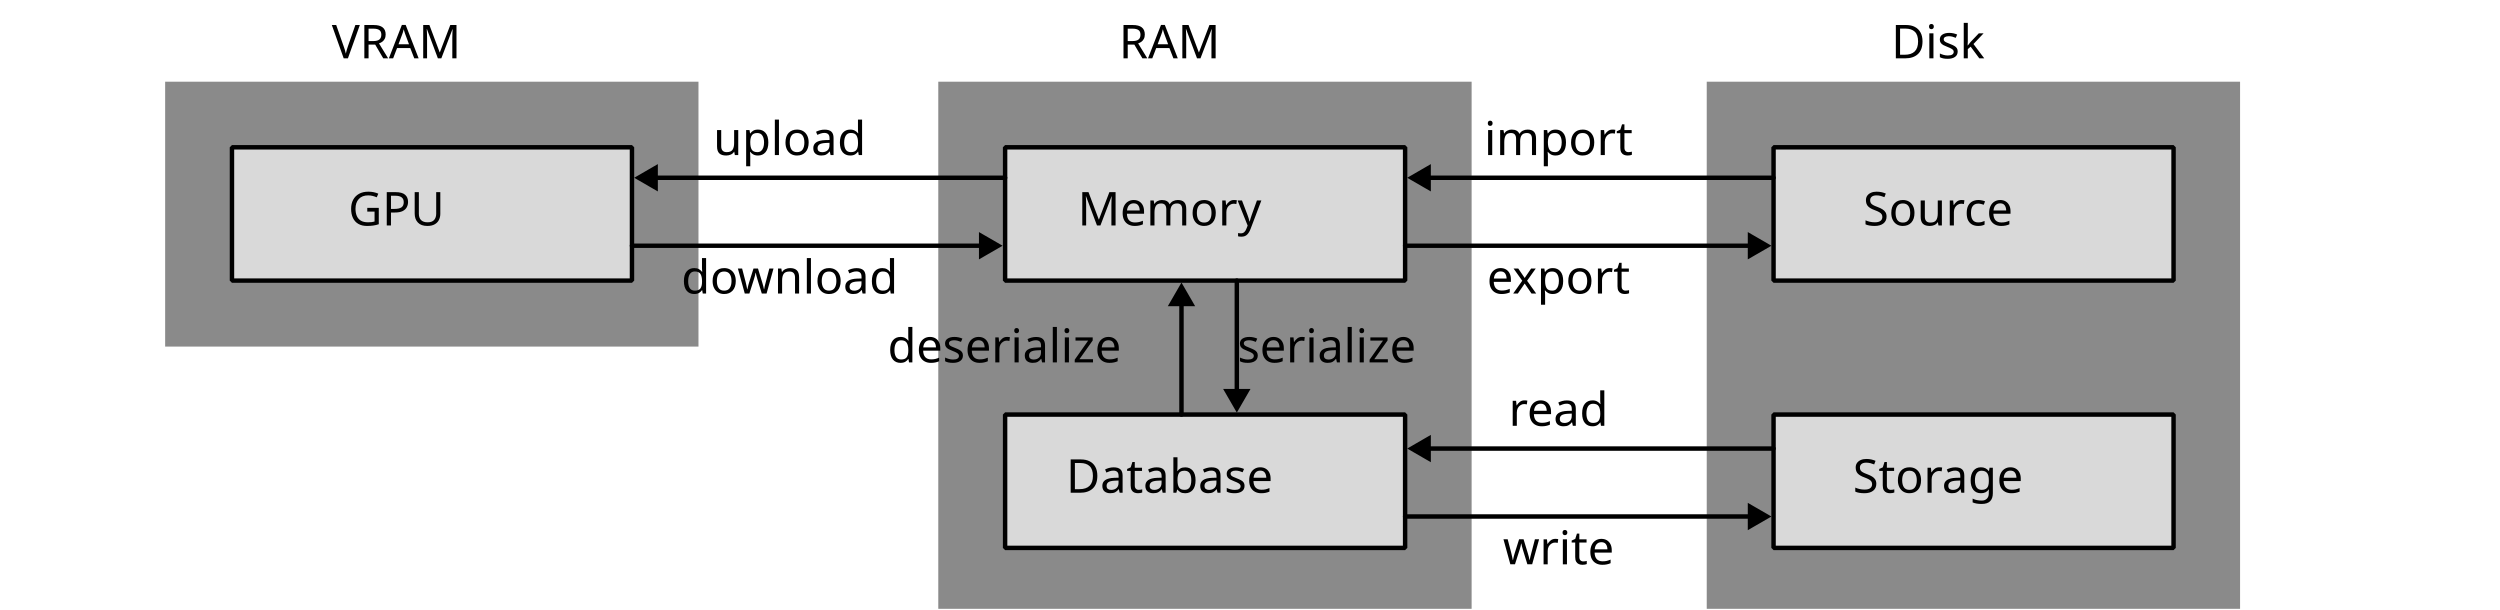
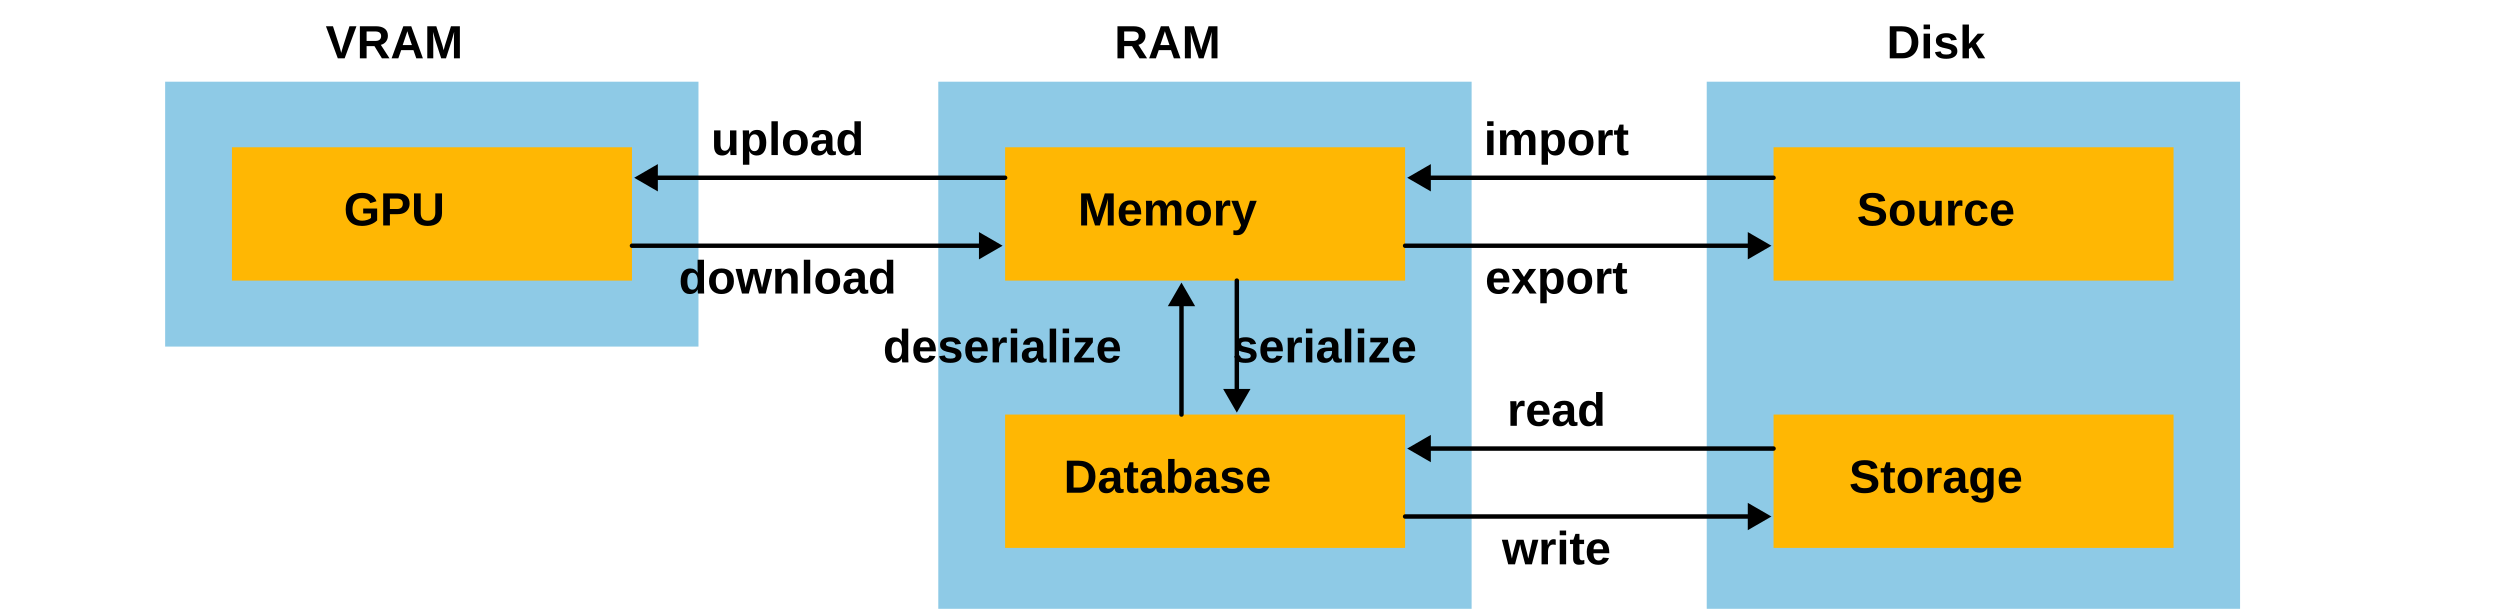
<svg xmlns="http://www.w3.org/2000/svg" width="750" height="183" viewBox="0 0 750 183" version="1.1" id="svg1">
  <defs id="defs1">
    <marker style="overflow:visible" id="Triangle" refX="0" refY="0" orient="auto-start-reverse" markerWidth="1" markerHeight="1" viewBox="0 0 1 1" preserveAspectRatio="xMidYMid">
      <path transform="scale(0.5)" style="fill:context-stroke;fill-rule:evenodd;stroke:context-stroke;stroke-width:1pt" d="M 5.77,0 -2.88,5 V -5 Z" id="path135" />
    </marker>
    <rect x="217.054" y="157.696" width="239.202" height="51.384" id="rect1" />
    <filter style="color-interpolation-filters:sRGB" id="filter39" x="0" y="0" width="1.036" height="1.1">
      <feFlood result="flood" in="SourceGraphic" flood-opacity="1" flood-color="rgb(138,138,138)" id="feFlood38" />
      <feGaussianBlur result="blur" in="SourceGraphic" stdDeviation="0" id="feGaussianBlur38" />
      <feOffset result="offset" in="blur" dx="4" dy="4" id="feOffset38" />
      <feComposite result="comp1" operator="in" in="flood" in2="offset" id="feComposite38" />
      <feComposite result="comp2" operator="over" in="SourceGraphic" in2="comp1" id="feComposite39" />
    </filter>
  </defs>
  <g id="layer1">
-     <rect style="fill:#8a8a8a;fill-opacity:1;stroke:none;stroke-width:1.333;stroke-linecap:round;stroke-linejoin:bevel;stroke-dasharray:none;stroke-dashoffset:0;stroke-opacity:1;paint-order:markers fill stroke" id="rect4" width="160" height="158.134" x="512.02" y="24.511" />
-     <rect style="fill:#d9d9d9;fill-opacity:1;stroke:#000000;stroke-width:1.333;stroke-linecap:round;stroke-linejoin:bevel;stroke-dasharray:none;stroke-dashoffset:0;stroke-opacity:1;paint-order:markers fill stroke" id="rect2" width="120" height="40" x="532.066" y="44.183" />
-     <text xml:space="preserve" style="font-style:normal;font-variant:normal;font-weight:normal;font-stretch:normal;font-size:14px;line-height:56.586px;font-family:Sans;-inkscape-font-specification:Sans;text-align:center;letter-spacing:0px;word-spacing:0px;writing-mode:lr-tb;direction:ltr;text-anchor:middle;fill:#000000;fill-opacity:1;stroke-width:1.333;stroke-linecap:round;stroke-linejoin:bevel;stroke-opacity:0.983;paint-order:markers fill stroke" x="590.499" y="67.644" id="text31-8">
-       <tspan id="tspan31-8" x="590.499" y="67.644" style="font-size:14px;line-height:56.586px;fill:#000000;fill-opacity:1">Source</tspan>
+     <rect style="fill:#8ecae6;fill-opacity:1;stroke:none;stroke-width:1.333;stroke-linecap:round;stroke-linejoin:bevel;stroke-dasharray:none;stroke-dashoffset:0;stroke-opacity:1;paint-order:markers fill stroke" id="rect4" width="160" height="158.134" x="512.02" y="24.511" />
+     <rect style="fill:#ffb703;fill-opacity:1;stroke:none;stroke-width:1.333;stroke-linecap:round;stroke-linejoin:bevel;stroke-dasharray:none;stroke-dashoffset:0;stroke-opacity:1;paint-order:markers fill stroke" id="rect2" width="120" height="40" x="532.066" y="44.183" />
+     <text xml:space="preserve" style="font-style:normal;font-variant:normal;font-weight:bold;font-stretch:normal;font-size:14px;line-height:56.586px;font-family:Arial;-inkscape-font-specification:'Arial, Bold';text-align:center;letter-spacing:0px;word-spacing:0px;writing-mode:lr-tb;direction:ltr;text-anchor:middle;fill:#000000;fill-opacity:1;stroke-width:1.333;stroke-linecap:round;stroke-linejoin:bevel;stroke-opacity:0.983;paint-order:markers fill stroke;font-variant-ligatures:normal;font-variant-caps:normal;font-variant-numeric:normal;font-variant-east-asian:normal" x="590.499" y="67.644" id="text31-8">
+       <tspan id="tspan31-8" x="590.499" y="67.644" style="font-size:14px;line-height:56.586px;fill:#000000;fill-opacity:1;-inkscape-font-specification:'Arial, Bold';font-family:Arial;font-weight:bold;font-style:normal;font-stretch:normal;font-variant:normal;font-variant-ligatures:normal;font-variant-caps:normal;font-variant-numeric:normal;font-variant-east-asian:normal">Source</tspan>
    </text>
-     <rect style="fill:#d9d9d9;fill-opacity:1;stroke:#000000;stroke-width:1.333;stroke-linecap:round;stroke-linejoin:bevel;stroke-dasharray:none;stroke-dashoffset:0;stroke-opacity:1;paint-order:markers fill stroke" id="rect3" width="120" height="40" x="532.066" y="124.369" />
-     <text xml:space="preserve" style="font-style:normal;font-variant:normal;font-weight:normal;font-stretch:normal;font-size:14px;line-height:56.586px;font-family:Sans;-inkscape-font-specification:Sans;text-align:center;letter-spacing:0px;word-spacing:0px;writing-mode:lr-tb;direction:ltr;text-anchor:middle;fill:#000000;fill-opacity:1;stroke-width:1.333;stroke-linecap:round;stroke-linejoin:bevel;stroke-opacity:0.983;paint-order:markers fill stroke" x="590.499" y="147.829" id="text3">
-       <tspan id="tspan3" x="590.499" y="147.829" style="font-size:14px;line-height:56.586px;fill:#000000;fill-opacity:1">Storage</tspan>
+     <rect style="fill:#ffb703;fill-opacity:1;stroke:none;stroke-width:1.333;stroke-linecap:round;stroke-linejoin:bevel;stroke-dasharray:none;stroke-dashoffset:0;stroke-opacity:1;paint-order:markers fill stroke" id="rect3" width="120" height="40" x="532.066" y="124.369" />
+     <text xml:space="preserve" style="font-style:normal;font-variant:normal;font-weight:bold;font-stretch:normal;font-size:14px;line-height:56.586px;font-family:Arial;-inkscape-font-specification:'Arial, Bold';text-align:center;letter-spacing:0px;word-spacing:0px;writing-mode:lr-tb;direction:ltr;text-anchor:middle;fill:#000000;fill-opacity:1;stroke-width:1.333;stroke-linecap:round;stroke-linejoin:bevel;stroke-opacity:0.983;paint-order:markers fill stroke;font-variant-ligatures:normal;font-variant-caps:normal;font-variant-numeric:normal;font-variant-east-asian:normal" x="590.499" y="147.829" id="text3">
+       <tspan id="tspan3" x="590.499" y="147.829" style="font-size:14px;line-height:56.586px;fill:#000000;fill-opacity:1;-inkscape-font-specification:'Arial, Bold';font-family:Arial;font-weight:bold;font-style:normal;font-stretch:normal;font-variant:normal;font-variant-ligatures:normal;font-variant-caps:normal;font-variant-numeric:normal;font-variant-east-asian:normal">Storage</tspan>
    </text>
-     <text xml:space="preserve" style="font-style:normal;font-variant:normal;font-weight:normal;font-stretch:normal;font-size:14px;line-height:56.586px;font-family:Sans;-inkscape-font-specification:Sans;text-align:center;letter-spacing:0px;word-spacing:0px;writing-mode:lr-tb;direction:ltr;text-anchor:middle;fill:#cacaca;stroke-width:1.333;stroke-linecap:round;stroke-linejoin:bevel;stroke-opacity:0.983;paint-order:markers fill stroke" x="590.499" y="17.503" id="text5">
-       <tspan id="tspan5" x="590.499" y="17.503" style="font-size:14px;line-height:56.586px;fill:#000000;fill-opacity:1">Disk</tspan>
+     <text xml:space="preserve" style="font-style:normal;font-variant:normal;font-weight:bold;font-stretch:normal;font-size:14px;line-height:56.586px;font-family:Arial;-inkscape-font-specification:'Arial, Bold';text-align:center;letter-spacing:0px;word-spacing:0px;writing-mode:lr-tb;direction:ltr;text-anchor:middle;fill:#cacaca;stroke-width:1.333;stroke-linecap:round;stroke-linejoin:bevel;stroke-opacity:0.983;paint-order:markers fill stroke;font-variant-ligatures:normal;font-variant-caps:normal;font-variant-numeric:normal;font-variant-east-asian:normal;stroke:none" x="590.499" y="17.503" id="text5">
+       <tspan id="tspan5" x="590.499" y="17.503" style="font-size:14px;line-height:56.586px;fill:#000000;fill-opacity:1;-inkscape-font-specification:'Arial, Bold';font-family:Arial;font-weight:bold;font-style:normal;font-stretch:normal;font-variant:normal;font-variant-ligatures:normal;font-variant-caps:normal;font-variant-numeric:normal;font-variant-east-asian:normal;stroke:none">Disk</tspan>
    </text>
-     <rect style="fill:#8a8a8a;fill-opacity:1;stroke:none;stroke-width:1.333;stroke-linecap:round;stroke-linejoin:bevel;stroke-dasharray:none;stroke-dashoffset:0;stroke-opacity:1;paint-order:markers fill stroke" id="rect5" width="160" height="158.134" x="281.486" y="24.511" />
-     <rect style="fill:#d9d9d9;fill-opacity:1;stroke:#000000;stroke-width:1.333;stroke-linecap:round;stroke-linejoin:bevel;stroke-dasharray:none;stroke-dashoffset:0;stroke-opacity:1;paint-order:markers fill stroke" id="rect6" width="120" height="40" x="301.533" y="44.183" />
-     <text xml:space="preserve" style="font-style:normal;font-variant:normal;font-weight:normal;font-stretch:normal;font-size:14px;line-height:56.586px;font-family:Sans;-inkscape-font-specification:Sans;text-align:center;letter-spacing:0px;word-spacing:0px;writing-mode:lr-tb;direction:ltr;text-anchor:middle;fill:#000000;fill-opacity:1;stroke-width:1.333;stroke-linecap:round;stroke-linejoin:bevel;stroke-opacity:0.983;paint-order:markers fill stroke" x="359.965" y="67.644" id="text6">
-       <tspan id="tspan6" x="359.965" y="67.644" style="font-size:14px;line-height:56.586px;fill:#000000;fill-opacity:1">Memory</tspan>
+     <rect style="fill:#8ecae6;fill-opacity:1;stroke:none;stroke-width:1.333;stroke-linecap:round;stroke-linejoin:bevel;stroke-dasharray:none;stroke-dashoffset:0;stroke-opacity:1;paint-order:markers fill stroke" id="rect5" width="160" height="158.134" x="281.486" y="24.511" />
+     <rect style="fill:#ffb703;fill-opacity:1;stroke:none;stroke-width:1.333;stroke-linecap:round;stroke-linejoin:bevel;stroke-dasharray:none;stroke-dashoffset:0;stroke-opacity:1;paint-order:markers fill stroke" id="rect6" width="120" height="40" x="301.533" y="44.183" />
+     <text xml:space="preserve" style="font-style:normal;font-variant:normal;font-weight:bold;font-stretch:normal;font-size:14px;line-height:56.586px;font-family:Arial;-inkscape-font-specification:'Arial, Bold';text-align:center;letter-spacing:0px;word-spacing:0px;writing-mode:lr-tb;direction:ltr;text-anchor:middle;fill:#000000;fill-opacity:1;stroke-width:1.333;stroke-linecap:round;stroke-linejoin:bevel;stroke-opacity:0.983;paint-order:markers fill stroke;font-variant-ligatures:normal;font-variant-caps:normal;font-variant-numeric:normal;font-variant-east-asian:normal" x="359.965" y="67.644" id="text6">
+       <tspan id="tspan6" x="359.965" y="67.644" style="font-size:14px;line-height:56.586px;fill:#000000;fill-opacity:1;-inkscape-font-specification:'Arial, Bold';font-family:Arial;font-weight:bold;font-style:normal;font-stretch:normal;font-variant:normal;font-variant-ligatures:normal;font-variant-caps:normal;font-variant-numeric:normal;font-variant-east-asian:normal">Memory</tspan>
    </text>
-     <rect style="fill:#d9d9d9;fill-opacity:1;stroke:#000000;stroke-width:1.333;stroke-linecap:round;stroke-linejoin:bevel;stroke-dasharray:none;stroke-dashoffset:0;stroke-opacity:1;paint-order:markers fill stroke" id="rect7" width="120" height="40" x="301.533" y="124.369" />
-     <text xml:space="preserve" style="font-style:normal;font-variant:normal;font-weight:normal;font-stretch:normal;font-size:14px;line-height:56.586px;font-family:Sans;-inkscape-font-specification:Sans;text-align:center;letter-spacing:0px;word-spacing:0px;writing-mode:lr-tb;direction:ltr;text-anchor:middle;fill:#000000;fill-opacity:1;stroke-width:1.333;stroke-linecap:round;stroke-linejoin:bevel;stroke-opacity:0.983;paint-order:markers fill stroke" x="359.965" y="147.829" id="text7">
-       <tspan id="tspan7" x="359.965" y="147.829" style="font-size:14px;line-height:56.586px;fill:#000000;fill-opacity:1">Database</tspan>
+     <rect style="fill:#ffb703;fill-opacity:1;stroke:none;stroke-width:1.333;stroke-linecap:round;stroke-linejoin:bevel;stroke-dasharray:none;stroke-dashoffset:0;stroke-opacity:1;paint-order:markers fill stroke" id="rect7" width="120" height="40" x="301.533" y="124.369" />
+     <text xml:space="preserve" style="font-style:normal;font-variant:normal;font-weight:bold;font-stretch:normal;font-size:14px;line-height:56.586px;font-family:Arial;-inkscape-font-specification:'Arial, Bold';text-align:center;letter-spacing:0px;word-spacing:0px;writing-mode:lr-tb;direction:ltr;text-anchor:middle;fill:#000000;fill-opacity:1;stroke-width:1.333;stroke-linecap:round;stroke-linejoin:bevel;stroke-opacity:0.983;paint-order:markers fill stroke;font-variant-ligatures:normal;font-variant-caps:normal;font-variant-numeric:normal;font-variant-east-asian:normal" x="359.965" y="147.829" id="text7">
+       <tspan id="tspan7" x="359.965" y="147.829" style="font-size:14px;line-height:56.586px;fill:#000000;fill-opacity:1;-inkscape-font-specification:'Arial, Bold';font-family:Arial;font-weight:bold;font-style:normal;font-stretch:normal;font-variant:normal;font-variant-ligatures:normal;font-variant-caps:normal;font-variant-numeric:normal;font-variant-east-asian:normal">Database</tspan>
    </text>
-     <text xml:space="preserve" style="font-style:normal;font-variant:normal;font-weight:normal;font-stretch:normal;font-size:14px;line-height:56.586px;font-family:Sans;-inkscape-font-specification:Sans;text-align:center;letter-spacing:0px;word-spacing:0px;writing-mode:lr-tb;direction:ltr;text-anchor:middle;fill:#cacaca;stroke-width:1.333;stroke-linecap:round;stroke-linejoin:bevel;stroke-opacity:0.983;paint-order:markers fill stroke" x="359.965" y="17.503" id="text8">
-       <tspan id="tspan8" x="359.965" y="17.503" style="font-size:14px;line-height:56.586px;fill:#000000;fill-opacity:1">RAM</tspan>
+     <text xml:space="preserve" style="font-style:normal;font-variant:normal;font-weight:bold;font-stretch:normal;font-size:14px;line-height:56.586px;font-family:Arial;-inkscape-font-specification:'Arial, Bold';text-align:center;letter-spacing:0px;word-spacing:0px;writing-mode:lr-tb;direction:ltr;text-anchor:middle;fill:#cacaca;stroke-width:1.333;stroke-linecap:round;stroke-linejoin:bevel;stroke-opacity:0.983;paint-order:markers fill stroke;font-variant-ligatures:normal;font-variant-caps:normal;font-variant-numeric:normal;font-variant-east-asian:normal;stroke:none" x="359.965" y="17.503" id="text8">
+       <tspan id="tspan8" x="359.965" y="17.503" style="font-size:14px;line-height:56.586px;fill:#000000;fill-opacity:1;-inkscape-font-specification:'Arial, Bold';font-family:Arial;font-weight:bold;font-style:normal;font-stretch:normal;font-variant:normal;font-variant-ligatures:normal;font-variant-caps:normal;font-variant-numeric:normal;font-variant-east-asian:normal;stroke:none">RAM</tspan>
    </text>
-     <rect style="fill:#8a8a8a;fill-opacity:1;stroke:none;stroke-width:1.333;stroke-linecap:round;stroke-linejoin:bevel;stroke-dasharray:none;stroke-dashoffset:0;stroke-opacity:1;paint-order:markers fill stroke" id="rect8" width="160" height="79.466" x="49.543" y="24.511" />
-     <rect style="fill:#d9d9d9;fill-opacity:1;stroke:#000000;stroke-width:1.333;stroke-linecap:round;stroke-linejoin:bevel;stroke-dasharray:none;stroke-dashoffset:0;stroke-opacity:1;paint-order:markers fill stroke" id="rect9" width="120" height="40" x="69.589" y="44.183" />
-     <text xml:space="preserve" style="font-style:normal;font-variant:normal;font-weight:normal;font-stretch:normal;font-size:14px;line-height:56.586px;font-family:Sans;-inkscape-font-specification:Sans;text-align:center;letter-spacing:0px;word-spacing:0px;writing-mode:lr-tb;direction:ltr;text-anchor:middle;fill:#000000;stroke-width:1.333;stroke-linecap:round;stroke-linejoin:bevel;stroke-opacity:0.983;paint-order:markers fill stroke;fill-opacity:1" x="128.022" y="67.644" id="text9">
-       <tspan id="tspan9" x="128.022" y="67.644" style="font-size:14px;line-height:56.586px;fill:#000000;fill-opacity:1">GPU</tspan>
+     <rect style="fill:#8ecae6;fill-opacity:1;stroke:none;stroke-width:1.333;stroke-linecap:round;stroke-linejoin:bevel;stroke-dasharray:none;stroke-dashoffset:0;stroke-opacity:1;paint-order:markers fill stroke" id="rect8" width="160" height="79.466" x="49.543" y="24.511" />
+     <rect style="fill:#ffb703;fill-opacity:1;stroke:none;stroke-width:1.333;stroke-linecap:round;stroke-linejoin:bevel;stroke-dasharray:none;stroke-dashoffset:0;stroke-opacity:1;paint-order:markers fill stroke" id="rect9" width="120" height="40" x="69.589" y="44.183" />
+     <text xml:space="preserve" style="font-style:normal;font-variant:normal;font-weight:bold;font-stretch:normal;font-size:14px;line-height:56.586px;font-family:Arial;-inkscape-font-specification:'Arial, Bold';text-align:center;letter-spacing:0px;word-spacing:0px;writing-mode:lr-tb;direction:ltr;text-anchor:middle;fill:#000000;stroke-width:1.333;stroke-linecap:round;stroke-linejoin:bevel;stroke-opacity:0.983;paint-order:markers fill stroke;fill-opacity:1;font-variant-ligatures:normal;font-variant-caps:normal;font-variant-numeric:normal;font-variant-east-asian:normal" x="128.022" y="67.644" id="text9">
+       <tspan id="tspan9" x="128.022" y="67.644" style="font-size:14px;line-height:56.586px;fill:#000000;fill-opacity:1;-inkscape-font-specification:'Arial, Bold';font-family:Arial;font-weight:bold;font-style:normal;font-stretch:normal;font-variant:normal;font-variant-ligatures:normal;font-variant-caps:normal;font-variant-numeric:normal;font-variant-east-asian:normal">GPU</tspan>
    </text>
-     <text xml:space="preserve" style="font-style:normal;font-variant:normal;font-weight:normal;font-stretch:normal;font-size:14px;line-height:56.586px;font-family:Sans;-inkscape-font-specification:Sans;text-align:center;letter-spacing:0px;word-spacing:0px;writing-mode:lr-tb;direction:ltr;text-anchor:middle;fill:#cacaca;stroke-width:1.333;stroke-linecap:round;stroke-linejoin:bevel;stroke-opacity:0.983;paint-order:markers fill stroke" x="128.022" y="17.503" id="text11">
-       <tspan id="tspan11" x="128.022" y="17.503" style="font-size:14px;line-height:56.586px;fill:#000000;fill-opacity:1">VRAM</tspan>
+     <text xml:space="preserve" style="font-style:normal;font-variant:normal;font-weight:bold;font-stretch:normal;font-size:14px;line-height:56.586px;font-family:Arial;-inkscape-font-specification:'Arial, Bold';text-align:center;letter-spacing:0px;word-spacing:0px;writing-mode:lr-tb;direction:ltr;text-anchor:middle;fill:#cacaca;stroke-width:1.333;stroke-linecap:round;stroke-linejoin:bevel;stroke-opacity:0.983;paint-order:markers fill stroke;font-variant-ligatures:normal;font-variant-caps:normal;font-variant-numeric:normal;font-variant-east-asian:normal;stroke:none" x="128.022" y="17.503" id="text11">
+       <tspan id="tspan11" x="128.022" y="17.503" style="font-size:14px;line-height:56.586px;fill:#000000;fill-opacity:1;-inkscape-font-specification:'Arial, Bold';font-family:Arial;font-weight:bold;font-style:normal;font-stretch:normal;font-variant:normal;font-variant-ligatures:normal;font-variant-caps:normal;font-variant-numeric:normal;font-variant-east-asian:normal;stroke:none">VRAM</tspan>
    </text>
    <path style="fill:#c9cba3;fill-opacity:1;stroke:#000000;stroke-width:1.333;stroke-linecap:round;stroke-linejoin:bevel;marker-end:url(#Triangle);paint-order:markers fill stroke" d="m 532.066,92.516 c -35.058,0 -70.116,0 -105.174,0" id="path11" transform="translate(0,-39.18581)" />
-     <text xml:space="preserve" style="font-style:normal;font-variant:normal;font-weight:normal;font-stretch:normal;font-size:14px;line-height:56.586px;font-family:Sans;-inkscape-font-specification:Sans;text-align:center;letter-spacing:0px;word-spacing:0px;writing-mode:lr-tb;direction:ltr;text-anchor:middle;fill:#cacaca;stroke-width:1.333;stroke-linecap:round;stroke-linejoin:bevel;stroke-opacity:0.983;paint-order:markers fill stroke" x="476.656" y="46.517" id="text22">
-       <tspan id="tspan22" x="476.656" y="46.517" style="font-size:14px;line-height:56.586px;fill:#000000;fill-opacity:1">import</tspan>
+     <text xml:space="preserve" style="font-style:normal;font-variant:normal;font-weight:bold;font-stretch:normal;font-size:14px;line-height:56.586px;font-family:Arial;-inkscape-font-specification:'Arial, Bold';text-align:center;letter-spacing:0px;word-spacing:0px;writing-mode:lr-tb;direction:ltr;text-anchor:middle;fill:#cacaca;stroke-width:1.333;stroke-linecap:round;stroke-linejoin:bevel;stroke-opacity:0.983;paint-order:markers fill stroke;font-variant-ligatures:normal;font-variant-caps:normal;font-variant-numeric:normal;font-variant-east-asian:normal" x="476.656" y="46.517" id="text22">
+       <tspan id="tspan22" x="476.656" y="46.517" style="font-size:14px;line-height:56.586px;fill:#000000;fill-opacity:1;-inkscape-font-specification:'Arial, Bold';font-family:Arial;font-weight:bold;font-style:normal;font-stretch:normal;font-variant:normal;font-variant-ligatures:normal;font-variant-caps:normal;font-variant-numeric:normal;font-variant-east-asian:normal">import</tspan>
    </text>
    <path style="fill:#c9cba3;fill-opacity:1;stroke:#000000;stroke-width:1.333;stroke-linecap:round;stroke-linejoin:bevel;marker-start:url(#Triangle);paint-order:markers fill stroke" d="m 526.698,92.516 c -35.055,0 -70.11,0 -105.165,0" id="path22" transform="translate(0,-18.79802)" />
-     <text xml:space="preserve" style="font-style:normal;font-variant:normal;font-weight:normal;font-stretch:normal;font-size:14px;line-height:56.586px;font-family:Sans;-inkscape-font-specification:Sans;text-align:center;letter-spacing:0px;word-spacing:0px;writing-mode:lr-tb;direction:ltr;text-anchor:middle;fill:#cacaca;stroke-width:1.333;stroke-linecap:round;stroke-linejoin:bevel;stroke-opacity:0.983;paint-order:markers fill stroke" x="476.656" y="88.068" id="text23">
-       <tspan id="tspan23" x="476.656" y="88.068" style="font-size:14px;line-height:56.586px;fill:#000000;fill-opacity:1">export</tspan>
+     <text xml:space="preserve" style="font-style:normal;font-variant:normal;font-weight:bold;font-stretch:normal;font-size:14px;line-height:56.586px;font-family:Arial;-inkscape-font-specification:'Arial, Bold';text-align:center;letter-spacing:0px;word-spacing:0px;writing-mode:lr-tb;direction:ltr;text-anchor:middle;fill:#cacaca;stroke-width:1.333;stroke-linecap:round;stroke-linejoin:bevel;stroke-opacity:0.983;paint-order:markers fill stroke;font-variant-ligatures:normal;font-variant-caps:normal;font-variant-numeric:normal;font-variant-east-asian:normal" x="476.656" y="88.068" id="text23">
+       <tspan id="tspan23" x="476.656" y="88.068" style="font-size:14px;line-height:56.586px;fill:#000000;fill-opacity:1;-inkscape-font-specification:'Arial, Bold';font-family:Arial;font-weight:bold;font-style:normal;font-stretch:normal;font-variant:normal;font-variant-ligatures:normal;font-variant-caps:normal;font-variant-numeric:normal;font-variant-east-asian:normal">export</tspan>
    </text>
    <path style="fill:#c9cba3;fill-opacity:1;stroke:#000000;stroke-width:1.333;stroke-linecap:round;stroke-linejoin:bevel;marker-end:url(#Triangle);paint-order:markers fill stroke" d="m 532.066,92.516 c -35.058,0 -70.116,0 -105.174,0" id="path26" transform="translate(0,42.04859)" />
-     <text xml:space="preserve" style="font-style:normal;font-variant:normal;font-weight:normal;font-stretch:normal;font-size:14px;line-height:56.586px;font-family:Sans;-inkscape-font-specification:Sans;text-align:center;letter-spacing:0px;word-spacing:0px;writing-mode:lr-tb;direction:ltr;text-anchor:middle;fill:#cacaca;stroke-width:1.333;stroke-linecap:round;stroke-linejoin:bevel;stroke-opacity:0.983;paint-order:markers fill stroke" x="476.656" y="127.751" id="text26">
-       <tspan id="tspan26" x="476.656" y="127.751" style="font-size:14px;line-height:56.586px;fill:#000000;fill-opacity:1">read</tspan>
+     <text xml:space="preserve" style="font-style:normal;font-variant:normal;font-weight:bold;font-stretch:normal;font-size:14px;line-height:56.586px;font-family:Arial;-inkscape-font-specification:'Arial, Bold';text-align:center;letter-spacing:0px;word-spacing:0px;writing-mode:lr-tb;direction:ltr;text-anchor:middle;fill:#cacaca;stroke-width:1.333;stroke-linecap:round;stroke-linejoin:bevel;stroke-opacity:0.983;paint-order:markers fill stroke;font-variant-ligatures:normal;font-variant-caps:normal;font-variant-numeric:normal;font-variant-east-asian:normal" x="476.656" y="127.751" id="text26">
+       <tspan id="tspan26" x="476.656" y="127.751" style="font-size:14px;line-height:56.586px;fill:#000000;fill-opacity:1;-inkscape-font-specification:'Arial, Bold';font-family:Arial;font-weight:bold;font-style:normal;font-stretch:normal;font-variant:normal;font-variant-ligatures:normal;font-variant-caps:normal;font-variant-numeric:normal;font-variant-east-asian:normal">read</tspan>
    </text>
    <path style="fill:#c9cba3;fill-opacity:1;stroke:#000000;stroke-width:1.333;stroke-linecap:round;stroke-linejoin:bevel;marker-start:url(#Triangle);paint-order:markers fill stroke" d="m 526.698,92.516 c -35.055,0 -70.11,0 -105.165,0" id="path27" transform="translate(0,62.43637)" />
-     <text xml:space="preserve" style="font-style:normal;font-variant:normal;font-weight:normal;font-stretch:normal;font-size:14px;line-height:56.586px;font-family:Sans;-inkscape-font-specification:Sans;text-align:center;letter-spacing:0px;word-spacing:0px;writing-mode:lr-tb;direction:ltr;text-anchor:middle;fill:#cacaca;stroke-width:1.333;stroke-linecap:round;stroke-linejoin:bevel;stroke-opacity:0.983;paint-order:markers fill stroke" x="476.656" y="169.302" id="text27">
-       <tspan id="tspan27" x="476.656" y="169.302" style="font-size:14px;line-height:56.586px;fill:#000000;fill-opacity:1">write</tspan>
+     <text xml:space="preserve" style="font-style:normal;font-variant:normal;font-weight:bold;font-stretch:normal;font-size:14px;line-height:56.586px;font-family:Arial;-inkscape-font-specification:'Arial, Bold';text-align:center;letter-spacing:0px;word-spacing:0px;writing-mode:lr-tb;direction:ltr;text-anchor:middle;fill:#cacaca;stroke-width:1.333;stroke-linecap:round;stroke-linejoin:bevel;stroke-opacity:0.983;paint-order:markers fill stroke;font-variant-ligatures:normal;font-variant-caps:normal;font-variant-numeric:normal;font-variant-east-asian:normal" x="476.656" y="169.302" id="text27">
+       <tspan id="tspan27" x="476.656" y="169.302" style="font-size:14px;line-height:56.586px;fill:#000000;fill-opacity:1;-inkscape-font-specification:'Arial, Bold';font-family:Arial;font-weight:bold;font-style:normal;font-stretch:normal;font-variant:normal;font-variant-ligatures:normal;font-variant-caps:normal;font-variant-numeric:normal;font-variant-east-asian:normal">write</tspan>
    </text>
    <path style="fill:#e26d5c;fill-opacity:1;stroke:#000000;stroke-width:1.333;stroke-linecap:round;stroke-linejoin:bevel;stroke-opacity:1;marker-start:url(#Triangle);paint-order:markers fill stroke" d="m 361.533,89.499 c 0,11.623 0,23.247 0,34.87" id="path30" transform="translate(-7.087474)" />
    <path style="fill:#e26d5c;fill-opacity:1;stroke:#000000;stroke-width:1.333;stroke-linecap:round;stroke-linejoin:bevel;stroke-opacity:1;marker-end:url(#Triangle);paint-order:markers fill stroke" d="m 361.533,84.183 c 0,11.623 0,23.247 0,34.87" id="path31" transform="translate(9.513455)" />
-     <text xml:space="preserve" style="font-style:normal;font-variant:normal;font-weight:normal;font-stretch:normal;font-size:14px;line-height:56.586px;font-family:Sans;-inkscape-font-specification:Sans;text-align:center;letter-spacing:0px;word-spacing:0px;writing-mode:lr-tb;direction:ltr;text-anchor:middle;fill:#cacaca;stroke-width:1.333;stroke-linecap:round;stroke-linejoin:bevel;stroke-opacity:0.983;paint-order:markers fill stroke" x="407.127" y="108.721" id="text33">
-       <tspan id="tspan33" x="407.127" y="108.721" style="font-size:14px;line-height:56.586px;fill:#000000;fill-opacity:1">serialize</tspan>
+     <text xml:space="preserve" style="font-style:normal;font-variant:normal;font-weight:bold;font-stretch:normal;font-size:14px;line-height:56.586px;font-family:Arial;-inkscape-font-specification:'Arial, Bold';text-align:center;letter-spacing:0px;word-spacing:0px;writing-mode:lr-tb;direction:ltr;text-anchor:middle;fill:#cacaca;stroke-width:1.333;stroke-linecap:round;stroke-linejoin:bevel;stroke-opacity:0.983;paint-order:markers fill stroke;font-variant-ligatures:normal;font-variant-caps:normal;font-variant-numeric:normal;font-variant-east-asian:normal" x="407.127" y="108.721" id="text33">
+       <tspan id="tspan33" x="407.127" y="108.721" style="font-size:14px;line-height:56.586px;fill:#000000;fill-opacity:1;-inkscape-font-specification:'Arial, Bold';font-family:Arial;font-weight:bold;font-style:normal;font-stretch:normal;font-variant:normal;font-variant-ligatures:normal;font-variant-caps:normal;font-variant-numeric:normal;font-variant-east-asian:normal">serialize</tspan>
    </text>
-     <text xml:space="preserve" style="font-style:normal;font-variant:normal;font-weight:normal;font-stretch:normal;font-size:14px;line-height:56.586px;font-family:Sans;-inkscape-font-specification:Sans;text-align:center;letter-spacing:0px;word-spacing:0px;writing-mode:lr-tb;direction:ltr;text-anchor:middle;fill:#cacaca;stroke-width:1.333;stroke-linecap:round;stroke-linejoin:bevel;stroke-opacity:0.983;paint-order:markers fill stroke" x="310.417" y="108.721" id="text34">
-       <tspan id="tspan34" x="310.417" y="108.721" style="font-size:14px;line-height:56.586px;fill:#000000;fill-opacity:1">deserialize</tspan>
+     <text xml:space="preserve" style="font-style:normal;font-variant:normal;font-weight:bold;font-stretch:normal;font-size:14px;line-height:56.586px;font-family:Arial;-inkscape-font-specification:'Arial, Bold';text-align:center;letter-spacing:0px;word-spacing:0px;writing-mode:lr-tb;direction:ltr;text-anchor:middle;fill:#cacaca;stroke-width:1.333;stroke-linecap:round;stroke-linejoin:bevel;stroke-opacity:0.983;paint-order:markers fill stroke;font-variant-ligatures:normal;font-variant-caps:normal;font-variant-numeric:normal;font-variant-east-asian:normal" x="310.417" y="108.721" id="text34">
+       <tspan id="tspan34" x="310.417" y="108.721" style="font-size:14px;line-height:56.586px;fill:#000000;fill-opacity:1;-inkscape-font-specification:'Arial, Bold';font-family:Arial;font-weight:bold;font-style:normal;font-stretch:normal;font-variant:normal;font-variant-ligatures:normal;font-variant-caps:normal;font-variant-numeric:normal;font-variant-east-asian:normal">deserialize</tspan>
    </text>
    <path style="fill:#c9cba3;fill-opacity:1;stroke:#000000;stroke-width:1.333;stroke-linecap:round;stroke-linejoin:bevel;marker-end:url(#Triangle);paint-order:markers fill stroke" d="m 532.181,92.516 c -35.514,0 -71.028,0 -106.542,0" id="path34" transform="translate(-230.6485,-39.18581)" />
-     <text xml:space="preserve" style="font-style:normal;font-variant:normal;font-weight:normal;font-stretch:normal;font-size:14px;line-height:56.586px;font-family:Sans;-inkscape-font-specification:Sans;text-align:center;letter-spacing:0px;word-spacing:0px;writing-mode:lr-tb;direction:ltr;text-anchor:middle;fill:#cacaca;stroke-width:1.333;stroke-linecap:round;stroke-linejoin:bevel;stroke-opacity:0.983;paint-order:markers fill stroke" x="246.008" y="46.517" id="text35">
-       <tspan id="tspan35" x="246.008" y="46.517" style="font-size:14px;line-height:56.586px;fill:#000000;fill-opacity:1">upload</tspan>
+     <text xml:space="preserve" style="font-style:normal;font-variant:normal;font-weight:bold;font-stretch:normal;font-size:14px;line-height:56.586px;font-family:Arial;-inkscape-font-specification:'Arial, Bold';text-align:center;letter-spacing:0px;word-spacing:0px;writing-mode:lr-tb;direction:ltr;text-anchor:middle;fill:#cacaca;stroke-width:1.333;stroke-linecap:round;stroke-linejoin:bevel;stroke-opacity:0.983;paint-order:markers fill stroke;font-variant-ligatures:normal;font-variant-caps:normal;font-variant-numeric:normal;font-variant-east-asian:normal" x="246.008" y="46.517" id="text35">
+       <tspan id="tspan35" x="246.008" y="46.517" style="font-size:14px;line-height:56.586px;fill:#000000;fill-opacity:1;-inkscape-font-specification:'Arial, Bold';font-family:Arial;font-weight:bold;font-style:normal;font-stretch:normal;font-variant:normal;font-variant-ligatures:normal;font-variant-caps:normal;font-variant-numeric:normal;font-variant-east-asian:normal">upload</tspan>
    </text>
    <path style="fill:#c9cba3;fill-opacity:1;stroke:#000000;stroke-width:1.333;stroke-linecap:round;stroke-linejoin:bevel;marker-start:url(#Triangle);paint-order:markers fill stroke" d="m 526.698,92.516 c -35.487,0 -70.973,0 -106.46,0" id="path35" transform="translate(-230.6485,-18.79802)" />
-     <text xml:space="preserve" style="font-style:normal;font-variant:normal;font-weight:normal;font-stretch:normal;font-size:14px;line-height:56.586px;font-family:Sans;-inkscape-font-specification:Sans;text-align:center;letter-spacing:0px;word-spacing:0px;writing-mode:lr-tb;direction:ltr;text-anchor:middle;fill:#cacaca;stroke-width:1.333;stroke-linecap:round;stroke-linejoin:bevel;stroke-opacity:0.983;paint-order:markers fill stroke" x="246.008" y="88.068" id="text36">
-       <tspan id="tspan36" x="246.008" y="88.068" style="font-size:14px;line-height:56.586px;fill:#000000;fill-opacity:1">download</tspan>
+     <text xml:space="preserve" style="font-style:normal;font-variant:normal;font-weight:bold;font-stretch:normal;font-size:14px;line-height:56.586px;font-family:Arial;-inkscape-font-specification:'Arial, Bold';text-align:center;letter-spacing:0px;word-spacing:0px;writing-mode:lr-tb;direction:ltr;text-anchor:middle;fill:#cacaca;stroke-width:1.333;stroke-linecap:round;stroke-linejoin:bevel;stroke-opacity:0.983;paint-order:markers fill stroke;font-variant-ligatures:normal;font-variant-caps:normal;font-variant-numeric:normal;font-variant-east-asian:normal" x="246.008" y="88.068" id="text36">
+       <tspan id="tspan36" x="246.008" y="88.068" style="font-size:14px;line-height:56.586px;fill:#000000;fill-opacity:1;-inkscape-font-specification:'Arial, Bold';font-family:Arial;font-weight:bold;font-style:normal;font-stretch:normal;font-variant:normal;font-variant-ligatures:normal;font-variant-caps:normal;font-variant-numeric:normal;font-variant-east-asian:normal">download</tspan>
    </text>
  </g>
</svg>
